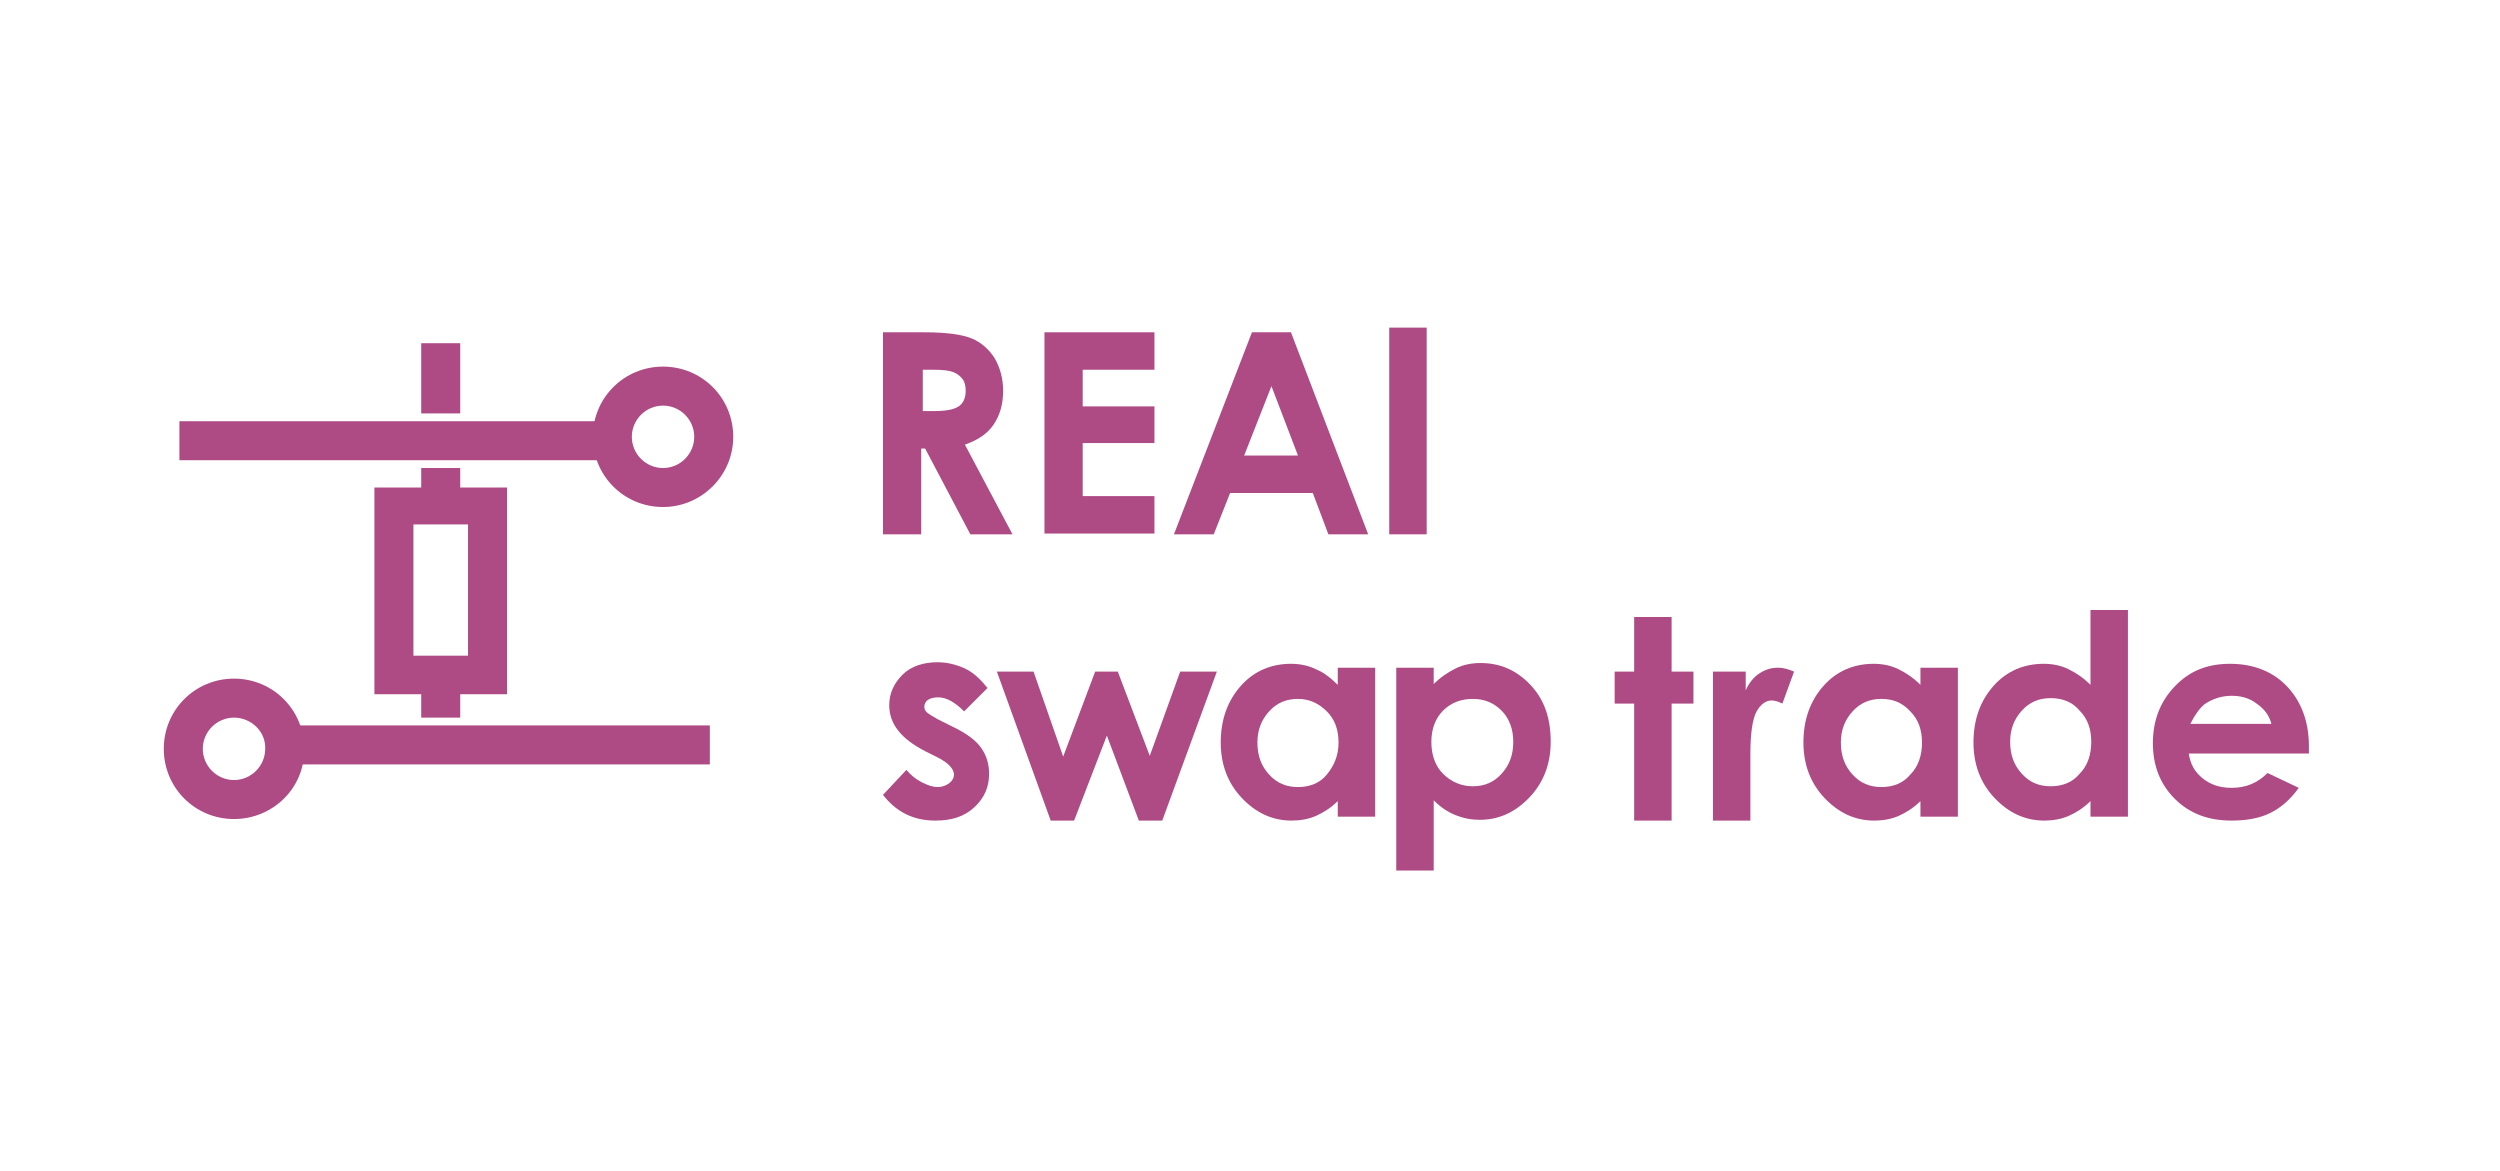
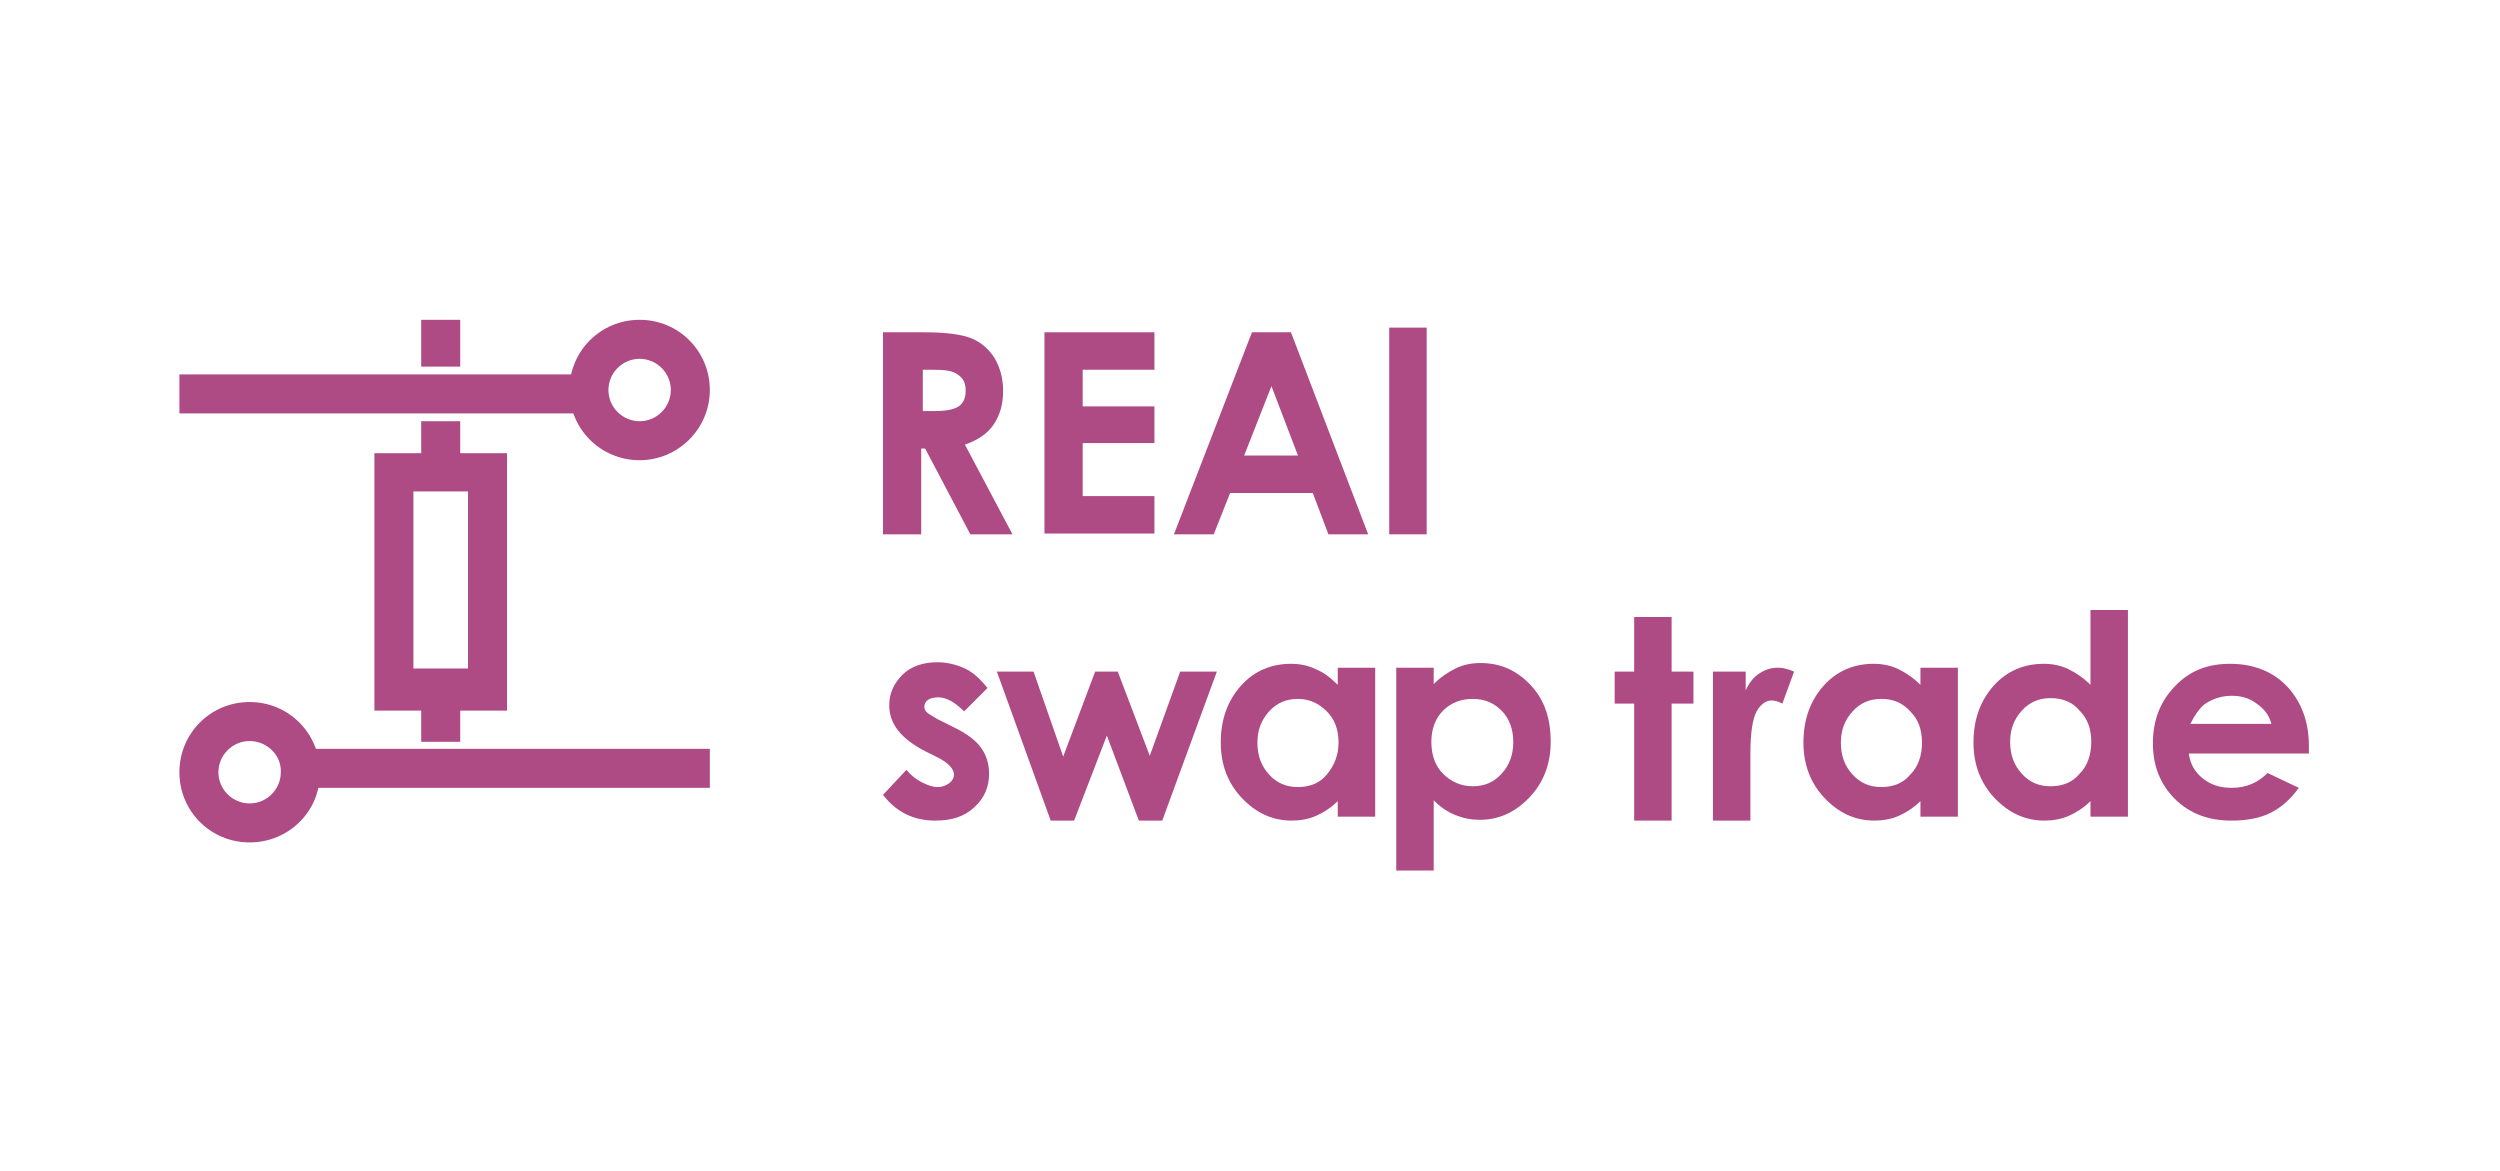
<svg xmlns="http://www.w3.org/2000/svg" style="isolation:isolate" viewBox="0 0 320.5 150" width="320.5" height="150">
  <defs>
-     <clipPath id="_clipPath_kbbglfhIh88RN3YMQJ46tuWMuuRNgvC2">
+     <clipPath id="_clipPath_W7Juswr8yYXN6MDMM7E6Rp6MYBuU0Lyy">
      <rect width="320.5" height="150" />
    </clipPath>
  </defs>
-   <g clip-path="url(#_clipPath_kbbglfhIh88RN3YMQJ46tuWMuuRNgvC2)">
-     <g>
+   <g clip-path="url(#_clipPath_W7Juswr8yYXN6MDMM7E6Rp6MYBuU0Lyy)">
+     <clipPath id="_clipPath_APHeDQjR3Zk7OxBl3GvjRfPFdQuURgV2">
+       <rect x="0" y="0" width="320.5" height="150" transform="matrix(1,0,0,1,0,0)" fill="rgb(255,255,255)" />
+     </clipPath>
+     <g clip-path="url(#_clipPath_APHeDQjR3Zk7OxBl3GvjRfPFdQuURgV2)">
      <g>
        <g>
          <g>
-             <path d=" M 85 65 C 80 65 76 61 76 56 C 76 51 80 47 85 47 C 90 47 94 51 94 56 C 94 61 89.9 65 85 65 Z  M 85 52 C 82.8 52 81 53.8 81 56 C 81 58.2 82.8 60 85 60 C 87.2 60 89 58.2 89 56 C 89 53.8 87.2 52 85 52 Z " fill="rgb(174,74,132)" />
-           </g>
-           <g>
-             <rect x="23" y="54" width="54.2" height="5" transform="matrix(1,0,0,1,0,0)" fill="rgb(174,74,132)" />
-           </g>
-           <g>
-             <path d=" M 29.998 105 C 24.998 105 20.998 101 20.998 96 C 20.998 91 24.998 87 29.998 87 C 34.998 87 38.998 91 38.998 96 C 39.098 101 34.998 105 29.998 105 Z  M 29.998 92 C 27.798 92 25.998 93.8 25.998 96 C 25.998 98.2 27.798 100 29.998 100 C 32.198 100 33.998 98.2 33.998 96 C 34.098 93.8 32.198 92 29.998 92 Z " fill="rgb(174,74,132)" />
-           </g>
-           <g>
-             <rect x="36.8" y="93" width="54.2" height="5" transform="matrix(1,0,0,1,0,0)" fill="rgb(174,74,132)" />
+             <g>
+               <g>
+                 <path d=" M 82 59 C 77 59 73 55 73 50 C 73 45 77 41 82 41 C 87 41 91 45 91 50 C 91 55 86.9 59 82 59 Z  M 82 46 C 79.8 46 78 47.8 78 50 C 78 52.2 79.8 54 82 54 C 84.2 54 86 52.2 86 50 C 86 47.8 84.2 46 82 46 Z " fill="rgb(174,74,132)" />
+               </g>
+               <g>
+                 <rect x="23" y="48" width="54.2" height="5" transform="matrix(1,0,0,1,0,0)" fill="rgb(174,74,132)" />
+               </g>
+               <g>
+                 <path d=" M 32 108 C 27 108 23 104 23 99 C 23 94 27 90 32 90 C 37 90 41 94 41 99 C 41.1 104 37 108 32 108 Z  M 32 95 C 29.8 95 28 96.8 28 99 C 28 101.2 29.8 103 32 103 C 34.2 103 36 101.2 36 99 C 36.1 96.8 34.2 95 32 95 Z " fill="rgb(174,74,132)" />
+               </g>
+               <g>
+                 <rect x="36.8" y="96" width="54.2" height="5" transform="matrix(1,0,0,1,0,0)" fill="rgb(174,74,132)" />
+               </g>
+             </g>
          </g>
        </g>
+         <path d=" M 65 91.1 L 48 91.1 L 48 58.1 L 65 58.1 L 65 91.1 Z  M 53 85.7 L 60 85.7 L 60 78.538 L 60 63 L 53 63 L 53 85.7 Z " fill="rgb(174,74,132)" />
+         <rect x="54" y="54" width="5" height="5" transform="matrix(1,0,0,1,0,0)" fill="rgb(174,74,132)" />
+         <rect x="54" y="89.6" width="5" height="5.5" transform="matrix(1,0,0,1,0,0)" fill="rgb(174,74,132)" />
+         <rect x="54" y="41" width="5" height="6" transform="matrix(1,0,0,1,0,0)" fill="rgb(174,74,132)" />
+         <g>
+           <path d=" M 113.3 42.6 L 118.5 42.6 C 121.4 42.6 123.4 42.9 124.6 43.4 C 125.8 43.9 126.8 44.8 127.5 45.9 C 128.2 47.1 128.6 48.5 128.6 50.1 C 128.6 51.8 128.2 53.2 127.4 54.4 C 126.6 55.6 125.4 56.4 123.7 57 L 129.8 68.5 L 124.4 68.5 L 118.6 57.5 L 118.1 57.5 L 118.1 68.5 L 113.2 68.5 L 113.2 42.6 L 113.3 42.6 L 113.3 42.6 Z  M 118.2 52.7 L 119.7 52.7 C 121.3 52.7 122.3 52.5 122.9 52.1 C 123.5 51.7 123.8 51 123.8 50.1 C 123.8 49.5 123.7 49 123.4 48.6 C 123.1 48.2 122.7 47.9 122.2 47.7 C 121.7 47.5 120.9 47.4 119.6 47.4 L 118.3 47.4 L 118.3 52.7 L 118.2 52.7 L 118.2 52.7 Z " fill="rgb(174,74,132)" />
+           <path d=" M 133.9 42.6 L 148 42.6 L 148 47.4 L 138.8 47.4 L 138.8 52.1 L 148 52.1 L 148 56.8 L 138.8 56.8 L 138.8 63.6 L 148 63.6 L 148 68.4 L 133.9 68.4 L 133.9 42.6 L 133.9 42.6 Z " fill="rgb(174,74,132)" />
+           <path d=" M 160.5 42.6 L 165.5 42.6 L 175.4 68.5 L 170.3 68.5 L 168.3 63.2 L 157.7 63.2 L 155.6 68.5 L 150.5 68.5 L 160.5 42.6 L 160.5 42.6 Z  M 163 49.5 L 159.5 58.4 L 166.4 58.4 L 163 49.5 L 163 49.5 Z " fill="rgb(174,74,132)" />
+           <path d=" M 178.1 42 L 182.9 42 L 182.9 68.5 L 178.1 68.5 L 178.1 42 L 178.1 42 Z " fill="rgb(174,74,132)" />
+           <path d=" M 126.6 88.2 L 123.6 91.2 C 122.4 90 121.3 89.4 120.3 89.4 C 119.8 89.4 119.3 89.5 119 89.7 C 118.7 89.9 118.5 90.2 118.5 90.6 C 118.5 90.9 118.6 91.1 118.8 91.3 C 119 91.5 119.5 91.8 120.2 92.2 L 122 93.1 C 123.9 94 125.1 94.9 125.8 95.9 C 126.5 96.9 126.8 98 126.8 99.2 C 126.8 100.9 126.2 102.3 124.9 103.5 C 123.6 104.7 122 105.2 119.9 105.2 C 117.1 105.2 114.9 104.1 113.2 101.9 L 116.2 98.7 C 116.8 99.4 117.4 99.9 118.2 100.3 C 119 100.7 119.6 100.9 120.2 100.9 C 120.8 100.9 121.3 100.7 121.7 100.4 C 122.1 100.1 122.3 99.7 122.3 99.3 C 122.3 98.6 121.6 97.8 120.2 97.1 L 118.6 96.3 C 115.5 94.7 114 92.8 114 90.4 C 114 88.9 114.6 87.6 115.7 86.5 C 116.8 85.4 118.4 84.9 120.2 84.9 C 121.4 84.9 122.6 85.2 123.7 85.7 C 124.8 86.2 125.8 87.2 126.6 88.2 Z " fill="rgb(174,74,132)" />
+           <path d=" M 171.5 85.6 L 176.3 85.6 L 176.3 104.7 L 171.5 104.7 L 171.5 102.7 C 170.6 103.6 169.6 104.2 168.7 104.6 C 167.8 105 166.7 105.2 165.6 105.2 C 163.1 105.2 161 104.2 159.2 102.3 C 157.4 100.4 156.5 98 156.5 95.2 C 156.5 92.2 157.4 89.8 159.1 87.9 C 160.8 86 163 85.1 165.5 85.1 C 166.6 85.1 167.7 85.3 168.7 85.8 C 169.7 86.2 170.6 86.9 171.5 87.8 L 171.5 85.6 L 171.5 85.6 Z  M 166.4 89.6 C 164.9 89.6 163.7 90.1 162.7 91.2 C 161.7 92.3 161.2 93.6 161.2 95.2 C 161.2 96.9 161.7 98.2 162.7 99.3 C 163.7 100.4 164.9 100.9 166.4 100.9 C 167.9 100.9 169.2 100.4 170.1 99.3 C 171 98.2 171.6 96.9 171.6 95.2 C 171.6 93.5 171.1 92.2 170.1 91.2 C 169.1 90.2 167.9 89.6 166.4 89.6 Z " fill="rgb(174,74,132)" />
+           <path d=" M 209.5 79.1 L 214.3 79.1 L 214.3 86.1 L 217.1 86.1 L 217.1 90.2 L 214.3 90.2 L 214.3 105.2 L 209.5 105.2 L 209.5 90.2 L 207 90.2 L 207 86.1 L 209.5 86.1 L 209.5 79.1 L 209.5 79.1 Z " fill="rgb(174,74,132)" />
+           <path d=" M 219.7 86.1 L 223.8 86.1 L 223.8 88.5 C 224.2 87.6 224.8 86.8 225.6 86.3 C 226.4 85.8 227.1 85.6 228 85.6 C 228.6 85.6 229.3 85.8 230 86.1 L 228.5 90.2 C 227.9 89.9 227.5 89.8 227.1 89.8 C 226.4 89.8 225.7 90.3 225.2 91.2 C 224.7 92.1 224.4 93.9 224.4 96.6 L 224.4 97.5 L 224.4 105.2 L 219.6 105.2 L 219.6 86.1 L 219.7 86.1 L 219.7 86.1 Z " fill="rgb(174,74,132)" />
+           <path d=" M 246.2 85.6 L 251 85.6 L 251 104.7 L 246.2 104.7 L 246.2 102.7 C 245.3 103.6 244.3 104.2 243.4 104.6 C 242.5 105 241.4 105.2 240.3 105.2 C 237.8 105.2 235.7 104.2 233.9 102.3 C 232.1 100.4 231.2 98 231.2 95.2 C 231.2 92.2 232.1 89.8 233.8 87.9 C 235.5 86 237.7 85.1 240.2 85.1 C 241.3 85.1 242.4 85.3 243.4 85.8 C 244.4 86.3 245.3 86.9 246.2 87.8 L 246.2 85.6 L 246.2 85.6 Z  M 241.2 89.6 C 239.7 89.6 238.5 90.1 237.5 91.2 C 236.5 92.3 236 93.6 236 95.2 C 236 96.9 236.5 98.2 237.5 99.3 C 238.5 100.4 239.7 100.9 241.2 100.9 C 242.7 100.9 244 100.4 244.9 99.3 C 245.9 98.3 246.4 96.9 246.4 95.2 C 246.4 93.5 245.9 92.2 244.9 91.2 C 243.9 90.1 242.7 89.6 241.2 89.6 Z " fill="rgb(174,74,132)" />
+           <path d=" M 268 78.2 L 272.8 78.2 L 272.8 104.7 L 268 104.7 L 268 102.7 C 267.1 103.6 266.1 104.2 265.2 104.6 C 264.3 105 263.2 105.2 262.1 105.2 C 259.6 105.2 257.5 104.2 255.7 102.3 C 253.9 100.4 253 98 253 95.2 C 253 92.2 253.9 89.8 255.6 87.9 C 257.3 86 259.5 85.1 262 85.1 C 263.1 85.1 264.2 85.3 265.2 85.8 C 266.2 86.3 267.1 86.9 268 87.8 L 268 78.2 L 268 78.2 Z  M 262.9 89.5 C 261.4 89.5 260.2 90 259.2 91.1 C 258.2 92.2 257.7 93.5 257.7 95.1 C 257.7 96.8 258.2 98.1 259.2 99.2 C 260.2 100.3 261.4 100.8 262.9 100.8 C 264.4 100.8 265.7 100.3 266.6 99.2 C 267.6 98.2 268.1 96.8 268.1 95.1 C 268.1 93.4 267.6 92.1 266.6 91.1 C 265.7 90 264.4 89.5 262.9 89.5 Z " fill="rgb(174,74,132)" />
+           <path d=" M 296 96.6 L 280.6 96.6 C 280.8 98 281.4 99 282.4 99.8 C 283.4 100.6 284.6 101 286.1 101 C 287.9 101 289.4 100.4 290.7 99.1 L 294.7 101 C 293.7 102.4 292.5 103.5 291.1 104.2 C 289.7 104.9 288 105.2 286.1 105.2 C 283.1 105.2 280.7 104.3 278.8 102.4 C 276.9 100.5 276 98.1 276 95.3 C 276 92.4 276.9 90 278.8 88 C 280.7 86 283 85.1 285.9 85.1 C 288.9 85.1 291.4 86.1 293.2 88 C 295 89.9 296 92.5 296 95.6 L 296 96.6 L 296 96.6 Z  M 291.2 92.8 C 290.9 91.7 290.3 90.9 289.3 90.2 C 288.4 89.5 287.3 89.2 286.1 89.2 C 284.8 89.2 283.6 89.6 282.6 90.3 C 282 90.8 281.4 91.6 280.8 92.8 L 291.2 92.8 L 291.2 92.8 Z " fill="rgb(174,74,132)" />
+         </g>
+         <path d=" M 127.8 86.1 L 132.5 86.1 L 136.3 97 L 140.4 86.1 L 143.3 86.1 L 147.4 96.9 L 151.3 86.1 L 156 86.1 L 149 105.2 L 146 105.2 L 141.9 94.3 L 137.7 105.2 L 134.7 105.2 L 127.8 86.1 L 127.8 86.1 Z " fill="rgb(174,74,132)" />
+         <path d=" M 183.8 85.6 L 183.8 87.7 C 184.7 86.8 185.6 86.2 186.6 85.7 C 187.6 85.2 188.7 85 189.8 85 C 192.3 85 194.4 85.9 196.2 87.8 C 198 89.7 198.8 92.1 198.8 95.1 C 198.8 97.9 197.9 100.3 196.1 102.2 C 194.3 104.1 192.2 105.1 189.7 105.1 C 188.6 105.1 187.6 104.9 186.6 104.5 C 185.6 104.1 184.7 103.5 183.8 102.6 L 183.8 111.6 L 179 111.6 L 179 85.6 L 183.8 85.6 L 183.8 85.6 Z  M 188.8 89.6 C 187.3 89.6 186 90.1 185 91.1 C 184 92.1 183.5 93.5 183.5 95.1 C 183.5 96.8 184 98.2 185 99.2 C 186 100.2 187.3 100.8 188.8 100.8 C 190.3 100.8 191.5 100.3 192.5 99.2 C 193.5 98.1 194 96.8 194 95.1 C 194 93.5 193.5 92.1 192.5 91.1 C 191.5 90.1 190.3 89.6 188.8 89.6 Z " fill="rgb(174,74,132)" />
      </g>
    </g>
-     <path d=" M 65 89 L 48 89 L 48 62.5 L 65 62.5 L 65 89 Z  M 53 84.058 L 60 84.058 L 60 78.912 L 60 67.232 L 53 67.232 L 53 84.058 Z " fill="rgb(174,74,132)" />
-     <rect x="54" y="60" width="5" height="5" transform="matrix(1,0,0,1,0,0)" fill="rgb(174,74,132)" />
-     <rect x="54" y="88" width="5" height="4" transform="matrix(1,0,0,1,0,0)" fill="rgb(174,74,132)" />
-     <rect x="54" y="44" width="5" height="9" transform="matrix(1,0,0,1,0,0)" fill="rgb(174,74,132)" />
-     <g>
-       <path d=" M 113.3 42.6 L 118.5 42.6 C 121.4 42.6 123.4 42.9 124.6 43.4 C 125.8 43.9 126.8 44.8 127.5 45.9 C 128.2 47.1 128.6 48.5 128.6 50.1 C 128.6 51.8 128.2 53.2 127.4 54.4 C 126.6 55.6 125.4 56.4 123.7 57 L 129.8 68.5 L 124.4 68.5 L 118.6 57.5 L 118.1 57.5 L 118.1 68.5 L 113.2 68.5 L 113.2 42.6 L 113.3 42.6 Z  M 118.2 52.7 L 119.7 52.7 C 121.3 52.7 122.3 52.5 122.9 52.1 C 123.5 51.7 123.8 51 123.8 50.1 C 123.8 49.5 123.7 49 123.4 48.6 C 123.1 48.2 122.7 47.9 122.2 47.7 C 121.7 47.5 120.9 47.4 119.6 47.4 L 118.3 47.4 L 118.3 52.7 L 118.2 52.7 Z " fill="rgb(174,74,132)" />
-       <path d=" M 133.9 42.6 L 148 42.6 L 148 47.4 L 138.8 47.4 L 138.8 52.1 L 148 52.1 L 148 56.8 L 138.8 56.8 L 138.8 63.6 L 148 63.6 L 148 68.4 L 133.9 68.4 L 133.9 42.6 Z " fill="rgb(174,74,132)" />
-       <path d=" M 160.5 42.6 L 165.5 42.6 L 175.4 68.5 L 170.3 68.5 L 168.3 63.2 L 157.7 63.2 L 155.6 68.5 L 150.5 68.5 L 160.5 42.6 Z  M 163 49.5 L 159.5 58.4 L 166.4 58.4 L 163 49.5 Z " fill="rgb(174,74,132)" />
-       <path d=" M 178.1 42 L 182.9 42 L 182.9 68.5 L 178.1 68.5 L 178.1 42 Z " fill="rgb(174,74,132)" />
-       <path d=" M 126.6 88.2 L 123.6 91.2 C 122.4 90 121.3 89.4 120.3 89.4 C 119.8 89.4 119.3 89.5 119 89.7 C 118.7 89.9 118.5 90.2 118.5 90.6 C 118.5 90.9 118.6 91.1 118.8 91.3 C 119 91.5 119.5 91.8 120.2 92.2 L 122 93.1 C 123.9 94 125.1 94.9 125.8 95.9 C 126.5 96.9 126.8 98 126.8 99.2 C 126.8 100.9 126.2 102.3 124.9 103.5 C 123.6 104.7 122 105.2 119.9 105.2 C 117.1 105.2 114.9 104.1 113.2 101.9 L 116.2 98.7 C 116.8 99.4 117.4 99.9 118.2 100.3 C 119 100.7 119.6 100.9 120.2 100.9 C 120.8 100.9 121.3 100.7 121.7 100.4 C 122.1 100.1 122.3 99.7 122.3 99.3 C 122.3 98.6 121.6 97.8 120.2 97.1 L 118.6 96.3 C 115.5 94.7 114 92.8 114 90.4 C 114 88.9 114.6 87.6 115.7 86.5 C 116.8 85.4 118.4 84.9 120.2 84.9 C 121.4 84.9 122.6 85.2 123.7 85.7 C 124.8 86.2 125.8 87.2 126.6 88.2 Z " fill="rgb(174,74,132)" />
-       <path d=" M 171.5 85.6 L 176.3 85.6 L 176.3 104.7 L 171.5 104.7 L 171.5 102.7 C 170.6 103.6 169.6 104.2 168.7 104.6 C 167.8 105 166.7 105.2 165.6 105.2 C 163.1 105.2 161 104.2 159.2 102.3 C 157.4 100.4 156.5 98 156.5 95.2 C 156.5 92.2 157.4 89.8 159.1 87.9 C 160.8 86 163 85.1 165.5 85.1 C 166.6 85.1 167.7 85.3 168.7 85.8 C 169.7 86.2 170.6 86.9 171.5 87.8 L 171.5 85.6 Z  M 166.4 89.6 C 164.9 89.6 163.7 90.1 162.7 91.2 C 161.7 92.3 161.2 93.6 161.2 95.2 C 161.2 96.9 161.7 98.2 162.7 99.3 C 163.7 100.4 164.9 100.9 166.4 100.9 C 167.9 100.9 169.2 100.4 170.1 99.3 C 171 98.2 171.6 96.9 171.6 95.2 C 171.6 93.5 171.1 92.2 170.1 91.2 C 169.1 90.2 167.9 89.6 166.4 89.6 Z " fill="rgb(174,74,132)" />
-       <path d=" M 209.5 79.1 L 214.3 79.1 L 214.3 86.1 L 217.1 86.1 L 217.1 90.2 L 214.3 90.2 L 214.3 105.2 L 209.5 105.2 L 209.5 90.2 L 207 90.2 L 207 86.1 L 209.5 86.1 L 209.5 79.1 Z " fill="rgb(174,74,132)" />
-       <path d=" M 219.7 86.1 L 223.8 86.1 L 223.8 88.5 C 224.2 87.6 224.8 86.8 225.6 86.3 C 226.4 85.8 227.1 85.6 228 85.6 C 228.6 85.6 229.3 85.8 230 86.1 L 228.5 90.2 C 227.9 89.9 227.5 89.8 227.1 89.8 C 226.4 89.8 225.7 90.3 225.2 91.2 C 224.7 92.1 224.4 93.9 224.4 96.6 L 224.4 97.5 L 224.4 105.2 L 219.6 105.2 L 219.6 86.1 L 219.7 86.1 Z " fill="rgb(174,74,132)" />
-       <path d=" M 246.2 85.6 L 251 85.6 L 251 104.7 L 246.2 104.7 L 246.2 102.7 C 245.3 103.6 244.3 104.2 243.4 104.6 C 242.5 105 241.4 105.2 240.3 105.2 C 237.8 105.2 235.7 104.2 233.9 102.3 C 232.1 100.4 231.2 98 231.2 95.2 C 231.2 92.2 232.1 89.8 233.8 87.9 C 235.5 86 237.7 85.1 240.2 85.1 C 241.3 85.1 242.4 85.3 243.4 85.8 C 244.4 86.3 245.3 86.9 246.2 87.8 L 246.2 85.6 Z  M 241.2 89.6 C 239.7 89.6 238.5 90.1 237.5 91.2 C 236.5 92.3 236 93.6 236 95.2 C 236 96.9 236.5 98.2 237.5 99.3 C 238.5 100.4 239.7 100.9 241.2 100.9 C 242.7 100.9 244 100.4 244.9 99.3 C 245.9 98.3 246.4 96.9 246.4 95.2 C 246.4 93.5 245.9 92.2 244.9 91.2 C 243.9 90.1 242.7 89.6 241.2 89.6 Z " fill="rgb(174,74,132)" />
-       <path d=" M 268 78.2 L 272.8 78.2 L 272.8 104.7 L 268 104.7 L 268 102.7 C 267.1 103.6 266.1 104.2 265.2 104.6 C 264.3 105 263.2 105.2 262.1 105.2 C 259.6 105.2 257.5 104.2 255.7 102.3 C 253.9 100.4 253 98 253 95.2 C 253 92.2 253.9 89.8 255.6 87.9 C 257.3 86 259.5 85.1 262 85.1 C 263.1 85.1 264.2 85.3 265.2 85.8 C 266.2 86.3 267.1 86.9 268 87.8 L 268 78.2 Z  M 262.9 89.5 C 261.4 89.5 260.2 90 259.2 91.1 C 258.2 92.2 257.7 93.5 257.7 95.1 C 257.7 96.8 258.2 98.1 259.2 99.2 C 260.2 100.3 261.4 100.8 262.9 100.8 C 264.4 100.8 265.7 100.3 266.6 99.2 C 267.6 98.2 268.1 96.8 268.1 95.1 C 268.1 93.4 267.6 92.1 266.6 91.1 C 265.7 90 264.4 89.5 262.9 89.5 Z " fill="rgb(174,74,132)" />
-       <path d=" M 296 96.6 L 280.6 96.6 C 280.8 98 281.4 99 282.4 99.8 C 283.4 100.6 284.6 101 286.1 101 C 287.9 101 289.4 100.4 290.7 99.1 L 294.7 101 C 293.7 102.4 292.5 103.5 291.1 104.2 C 289.7 104.9 288 105.2 286.1 105.2 C 283.1 105.2 280.7 104.3 278.8 102.4 C 276.9 100.5 276 98.1 276 95.3 C 276 92.4 276.9 90 278.8 88 C 280.7 86 283 85.1 285.9 85.1 C 288.9 85.1 291.4 86.1 293.2 88 C 295 89.9 296 92.5 296 95.6 L 296 96.6 Z  M 291.2 92.8 C 290.9 91.7 290.3 90.9 289.3 90.2 C 288.4 89.5 287.3 89.2 286.1 89.2 C 284.8 89.2 283.6 89.6 282.6 90.3 C 282 90.8 281.4 91.6 280.8 92.8 L 291.2 92.8 Z " fill="rgb(174,74,132)" />
-     </g>
-     <path d=" M 127.8 86.1 L 132.5 86.1 L 136.3 97 L 140.4 86.1 L 143.3 86.1 L 147.4 96.9 L 151.3 86.1 L 156 86.1 L 149 105.2 L 146 105.2 L 141.9 94.3 L 137.7 105.2 L 134.7 105.2 L 127.8 86.1 Z " fill="rgb(174,74,132)" />
-     <path d=" M 183.8 85.6 L 183.8 87.7 C 184.7 86.8 185.6 86.2 186.6 85.7 C 187.6 85.2 188.7 85 189.8 85 C 192.3 85 194.4 85.9 196.2 87.8 C 198 89.7 198.8 92.1 198.8 95.1 C 198.8 97.9 197.9 100.3 196.1 102.2 C 194.3 104.1 192.2 105.1 189.7 105.1 C 188.6 105.1 187.6 104.9 186.6 104.5 C 185.6 104.1 184.7 103.5 183.8 102.6 L 183.8 111.6 L 179 111.6 L 179 85.6 L 183.8 85.6 Z  M 188.8 89.6 C 187.3 89.6 186 90.1 185 91.1 C 184 92.1 183.5 93.5 183.5 95.1 C 183.5 96.8 184 98.2 185 99.2 C 186 100.2 187.3 100.8 188.8 100.8 C 190.3 100.8 191.5 100.3 192.5 99.2 C 193.5 98.1 194 96.8 194 95.1 C 194 93.5 193.5 92.1 192.5 91.1 C 191.5 90.1 190.3 89.6 188.8 89.6 Z " fill="rgb(174,74,132)" />
  </g>
</svg>
